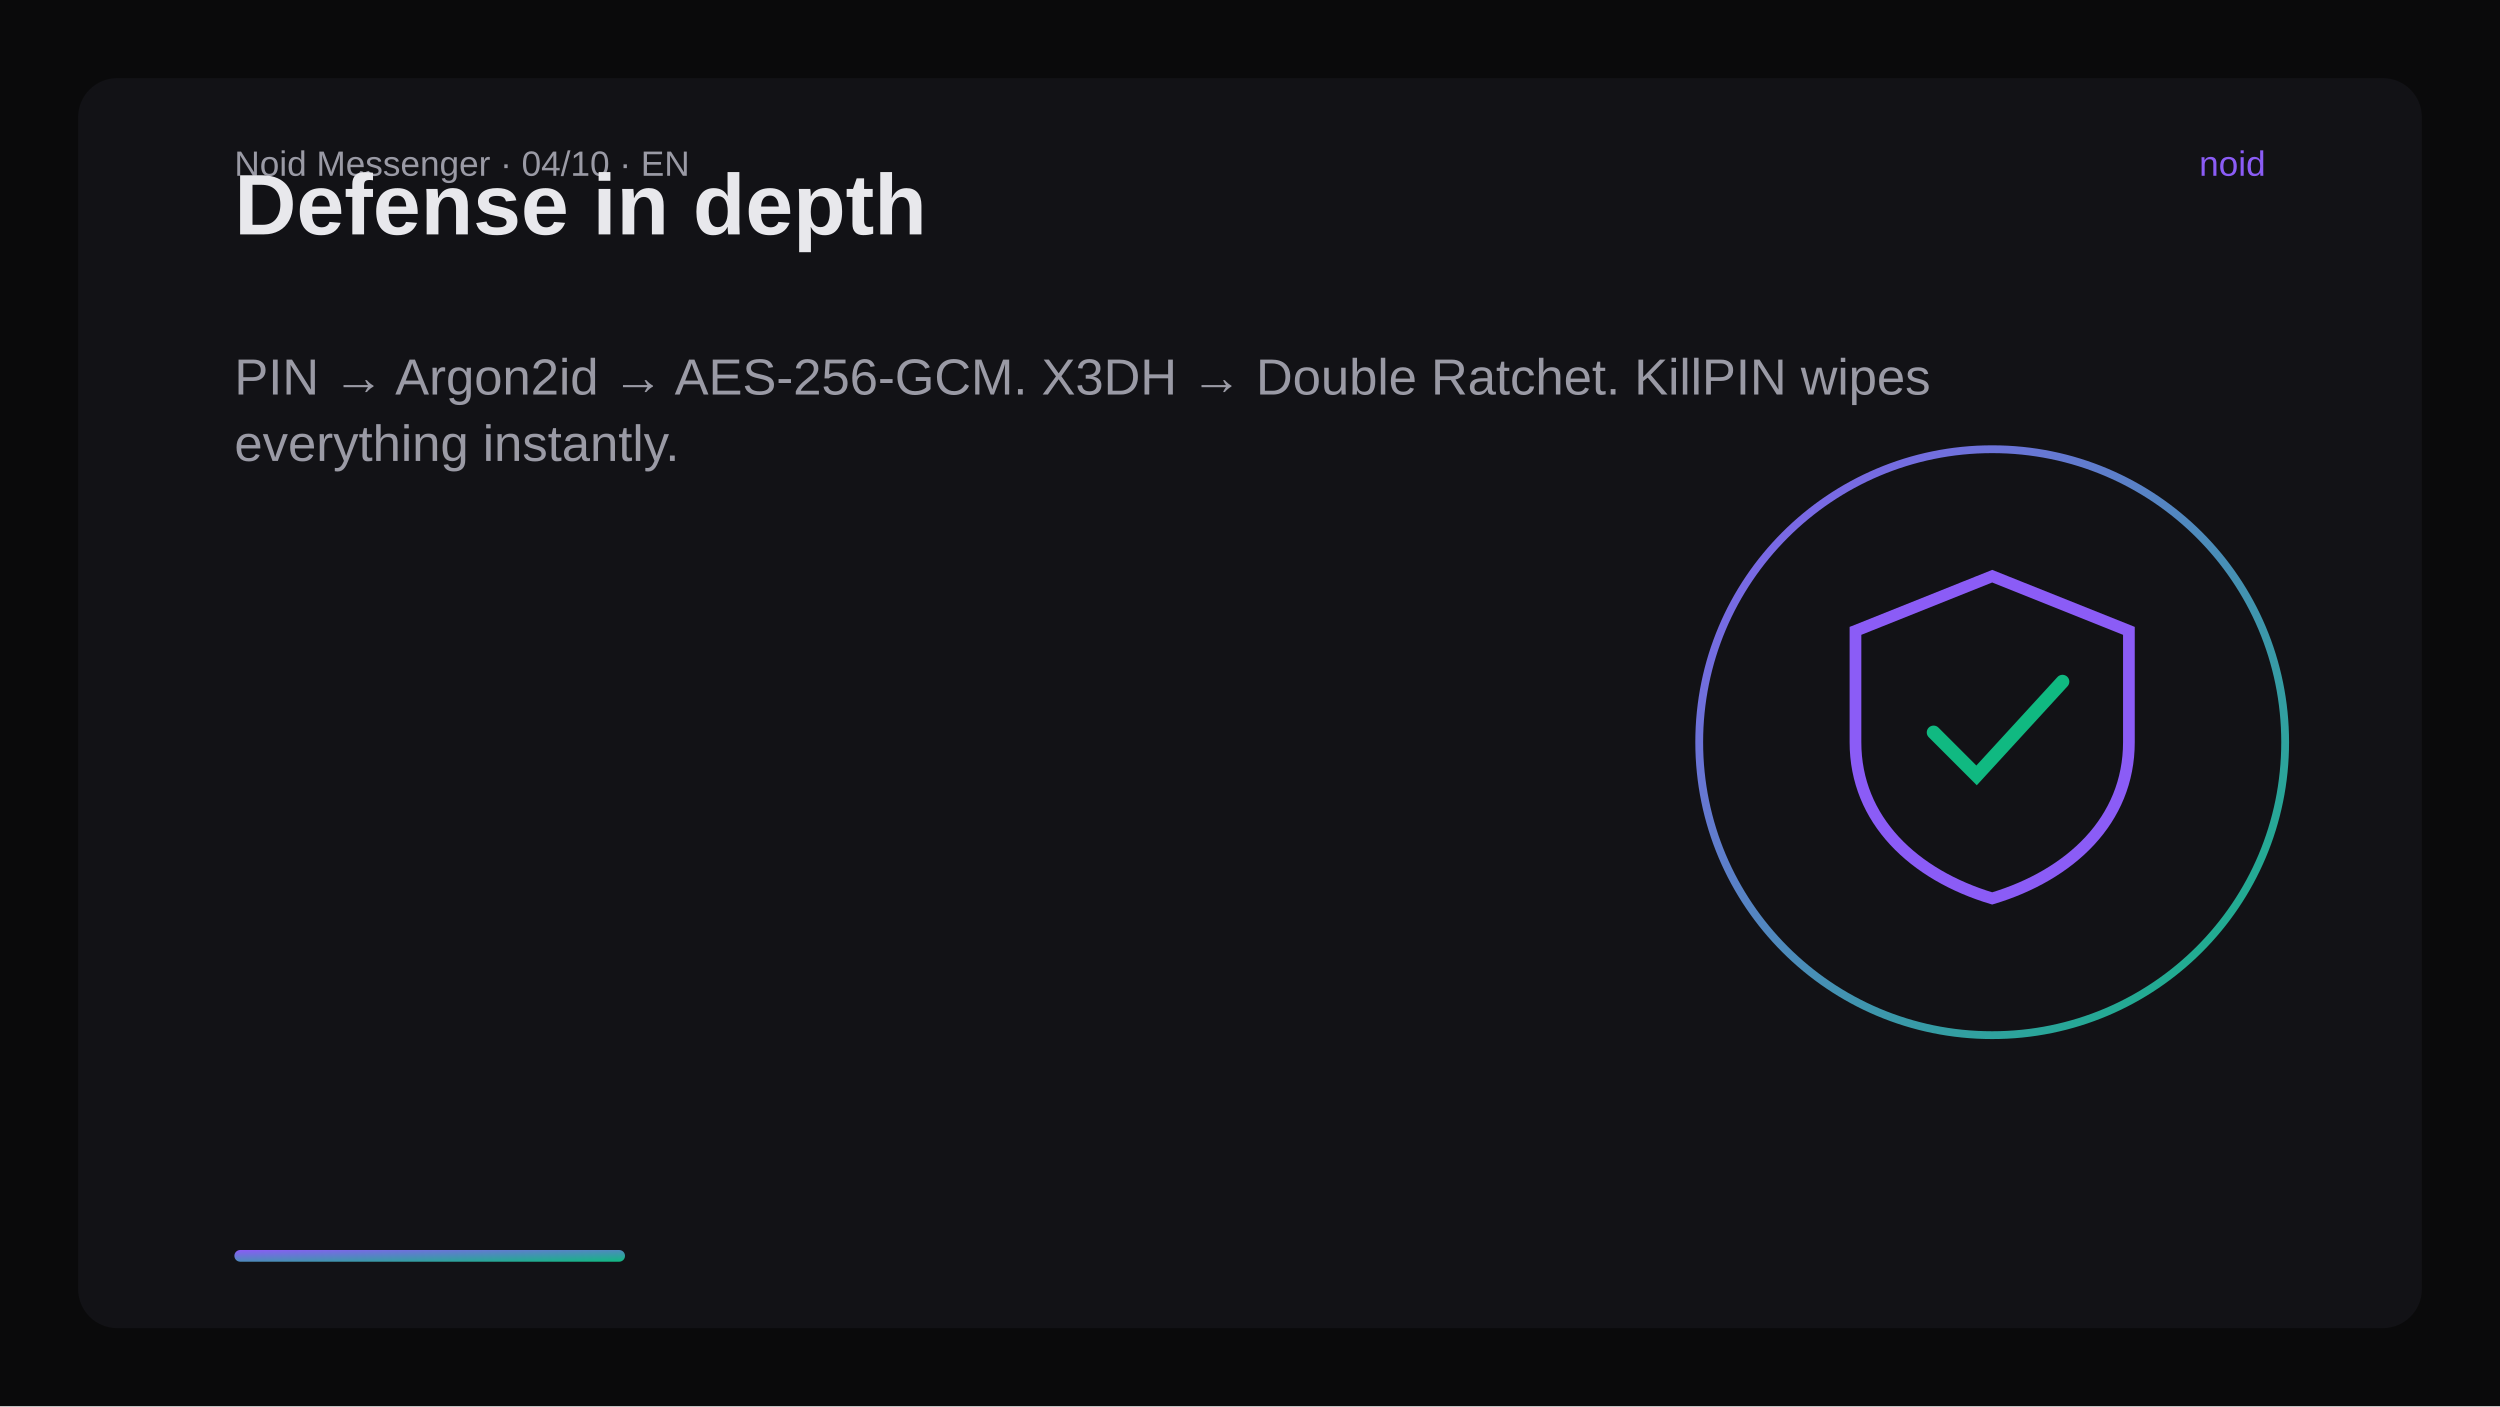
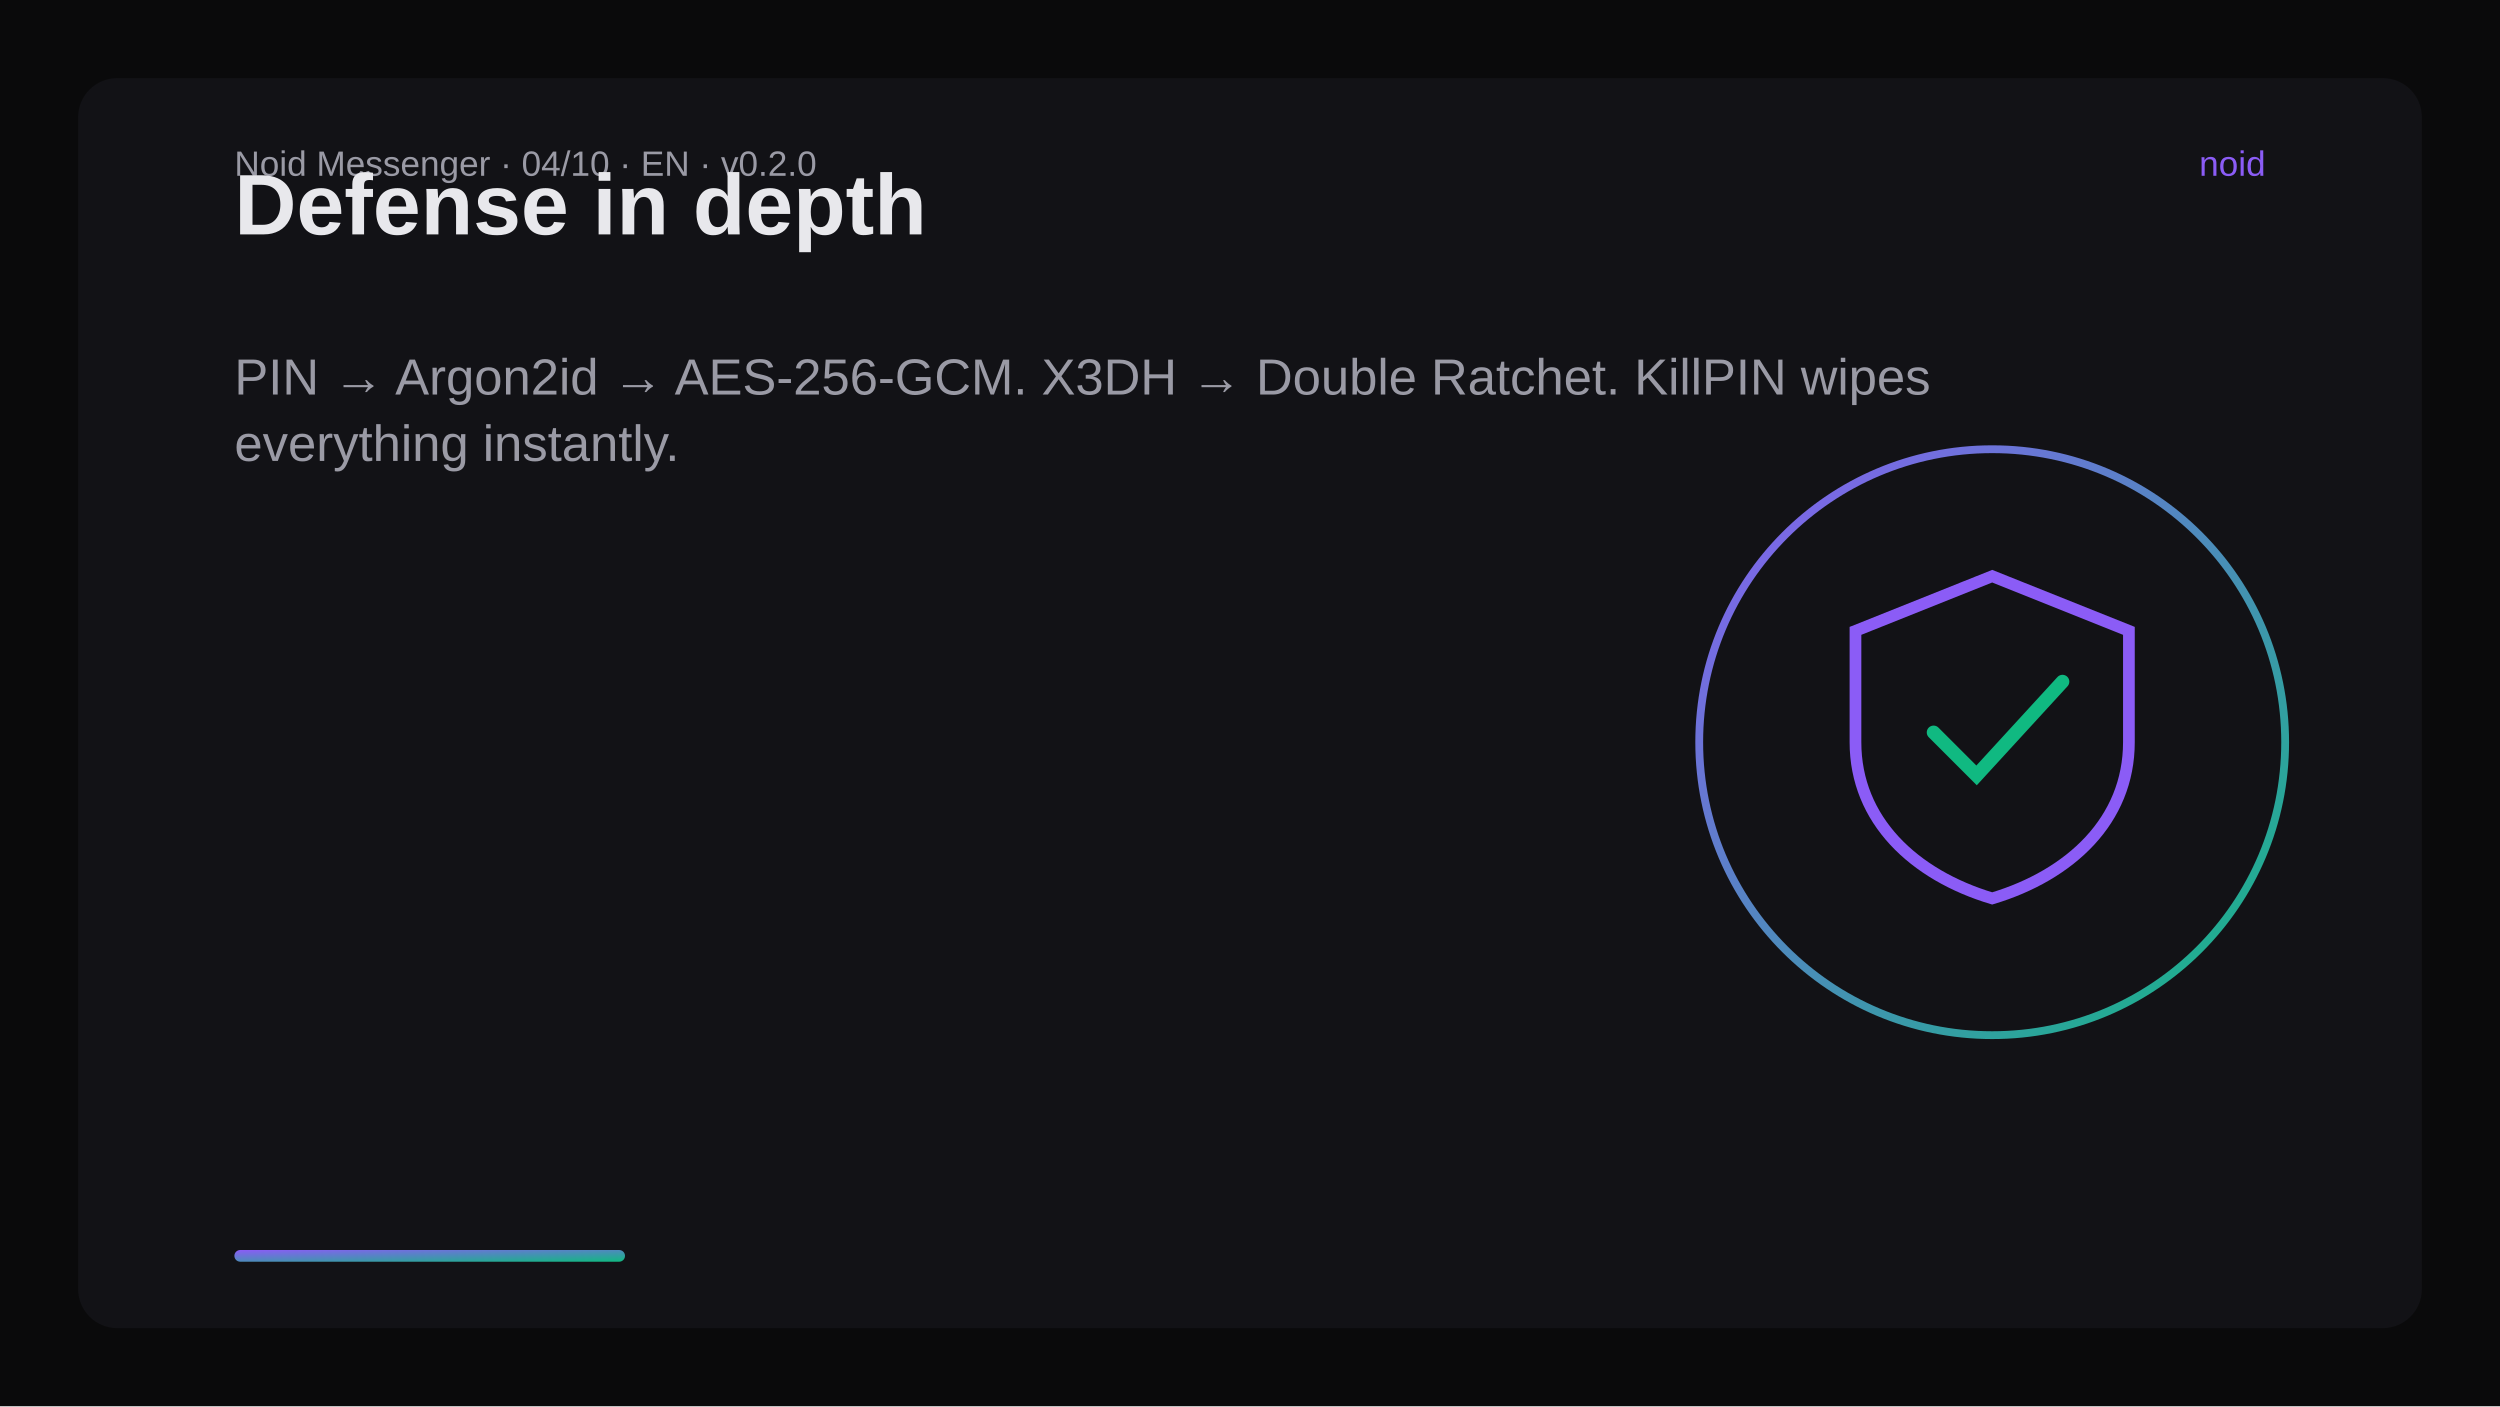
<svg xmlns="http://www.w3.org/2000/svg" width="1280" height="720" viewBox="0 0 1280 720">
  <defs>
    <linearGradient id="g" x1="0" y1="0" x2="1" y2="1">
      <stop offset="0" stop-color="#8b5cf6" />
      <stop offset="1" stop-color="#10b981" />
    </linearGradient>
  </defs>
  <rect width="1280" height="720" fill="#0a0a0b" />
  <rect x="40" y="40" width="1200" height="640" rx="20" fill="#121216" />
-   <text x="120" y="90" font-family="Segoe UI,Arial" font-size="18" fill="#9a9aa5">Noid Messenger · 04/10 · EN</text>
+   <text x="120" y="90" font-family="Segoe UI,Arial" font-size="18" fill="#9a9aa5">Noid Messenger · 04/10 · EN · v0.2.0</text>
  <text x="1160" y="90" text-anchor="end" font-family="Segoe UI,Arial" font-size="18" fill="#8b5cf6">noid</text>
  <text x="120" y="120" font-family="Segoe UI,Arial" font-size="44" font-weight="700" fill="#e8e8ec">Defense in depth</text>
  <text x="120" y="202" font-family="Segoe UI,Arial" font-size="26" fill="#9a9aa5">PIN → Argon2id → AES-256-GCM. X3DH → Double Ratchet. KillPIN wipes</text>
  <text x="120" y="236" font-family="Segoe UI,Arial" font-size="26" fill="#9a9aa5">everything instantly.</text>
  <circle cx="1020" cy="380" r="150" fill="none" stroke="url(#g)" stroke-width="4" />
  <path d="M1020 295 l70 28 v57 c0 40 -30 68 -70 80 c-40 -12 -70 -40 -70 -80 v-57 z" fill="none" stroke="#8b5cf6" stroke-width="6" />
  <path d="M990 375 l22 22 44 -48" fill="none" stroke="#10b981" stroke-width="7" stroke-linecap="round" />
  <rect x="120" y="640" width="200" height="6" rx="3" fill="url(#g)" />
</svg>
